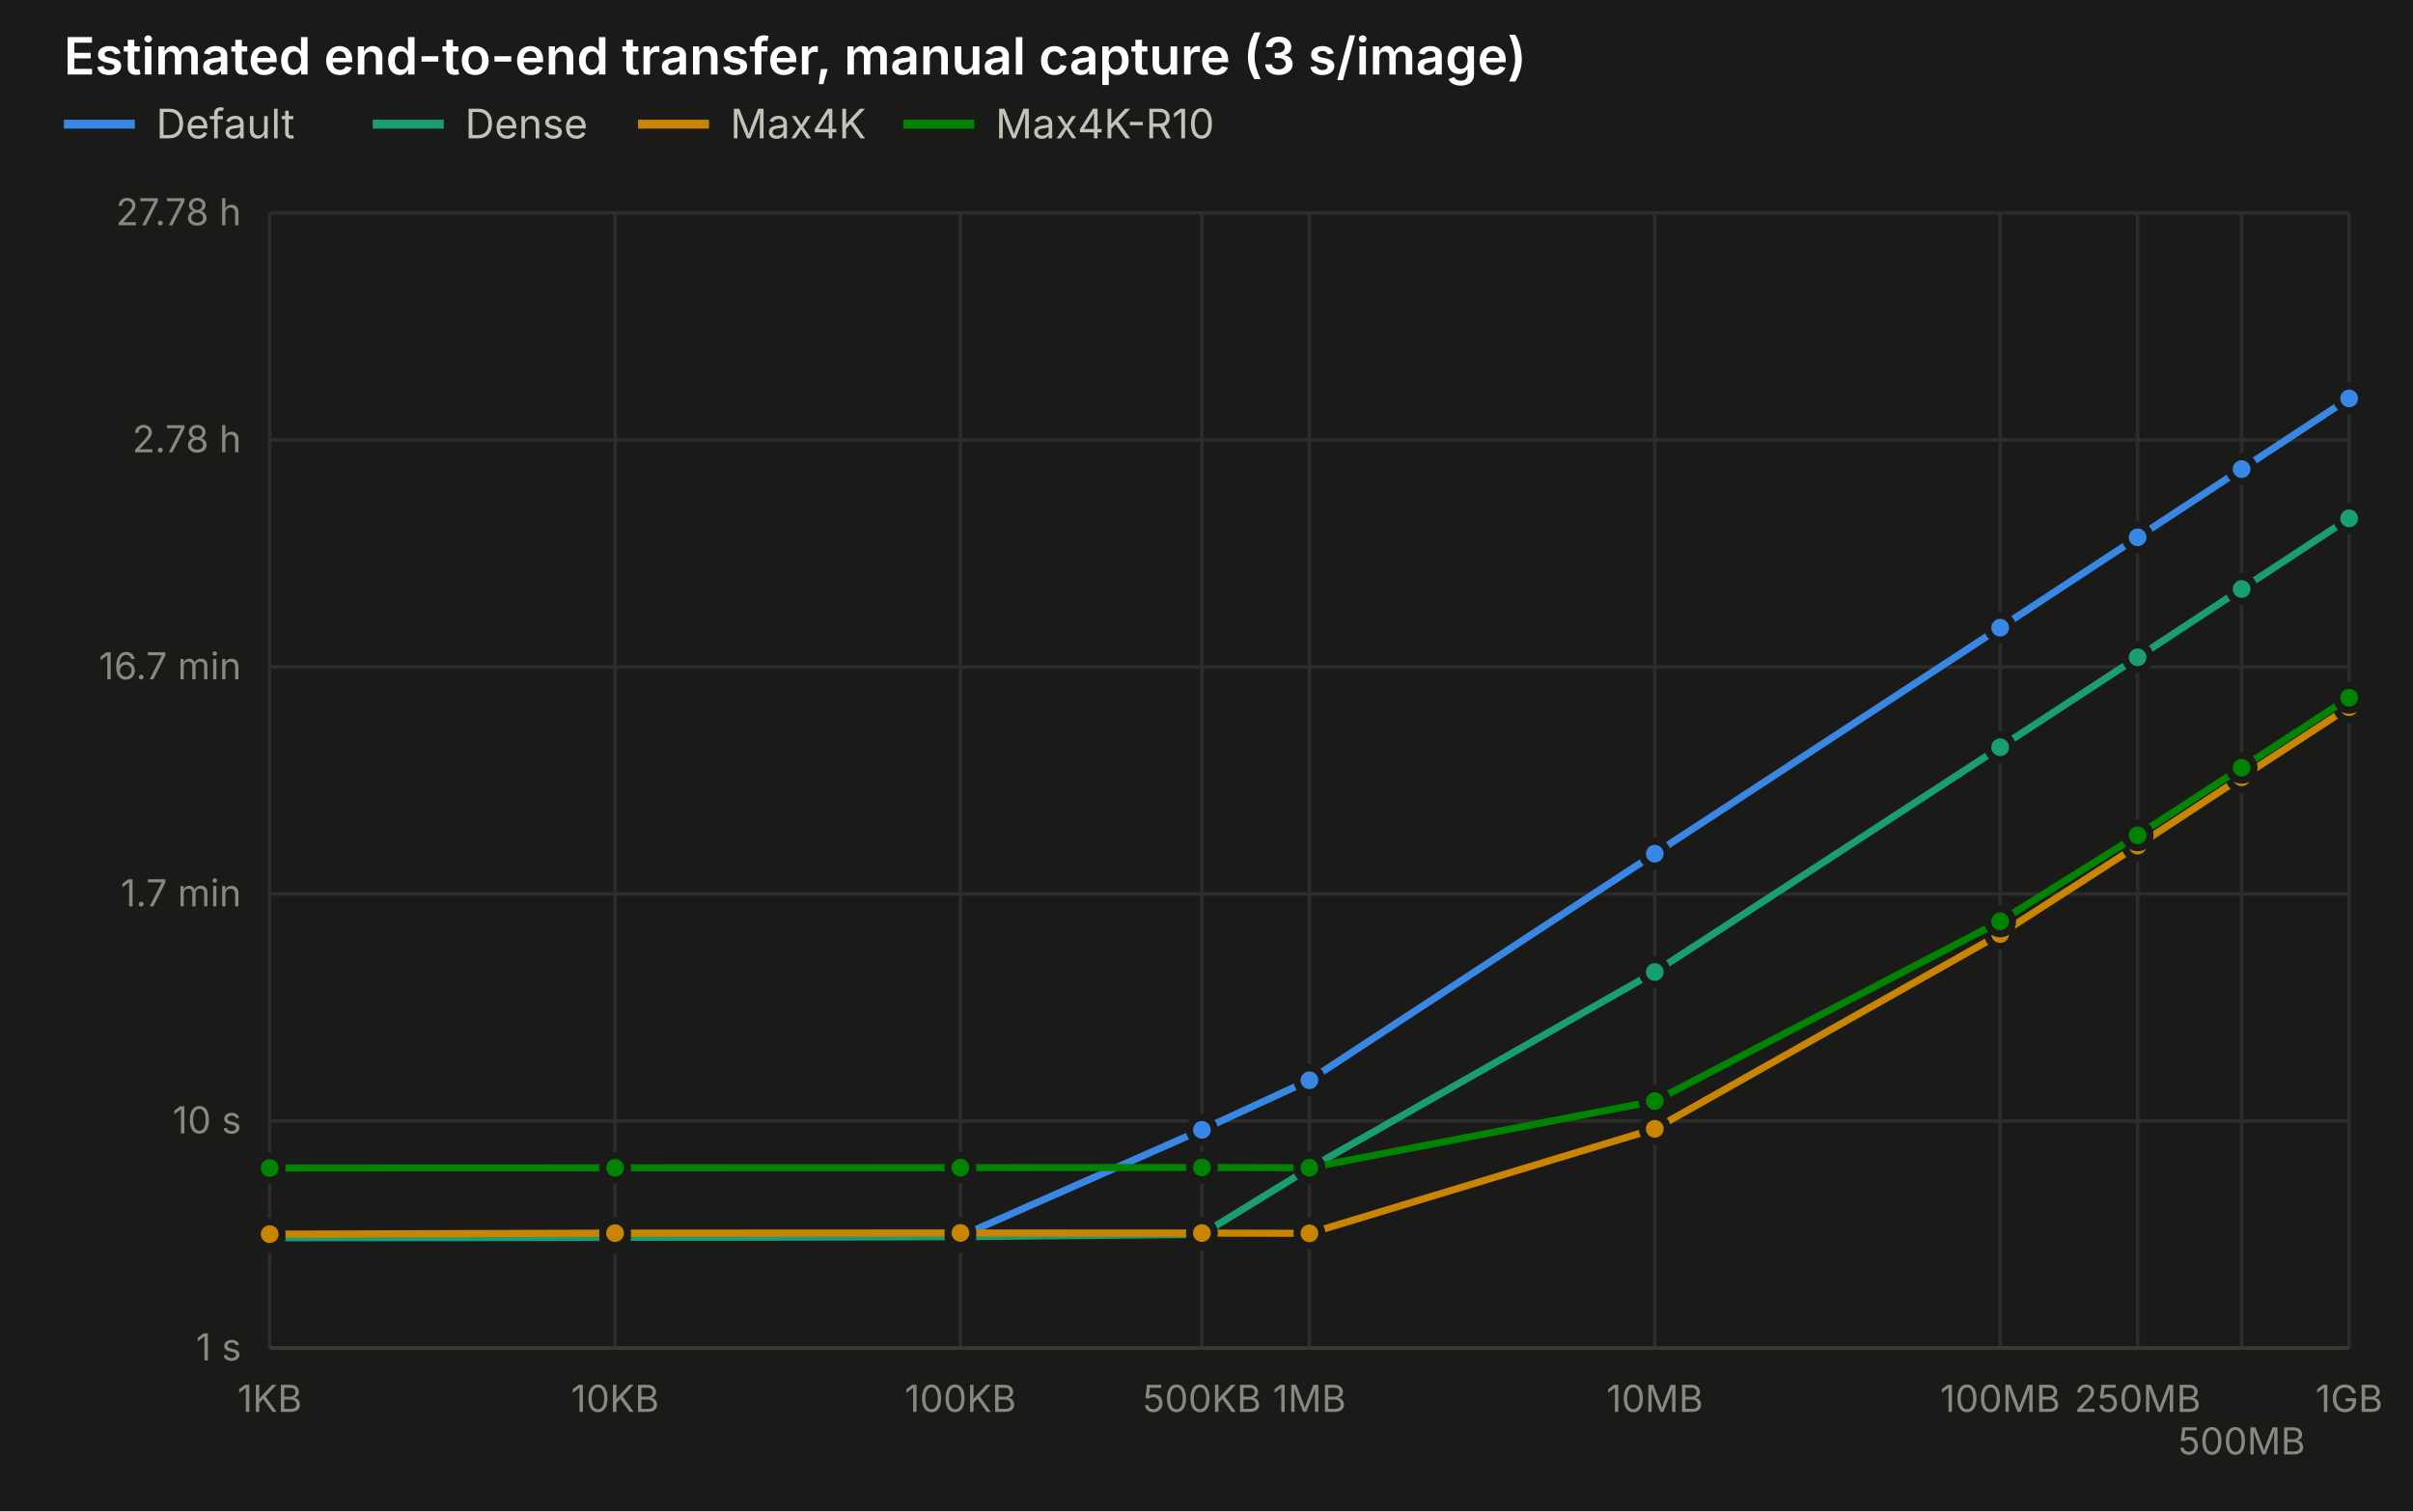
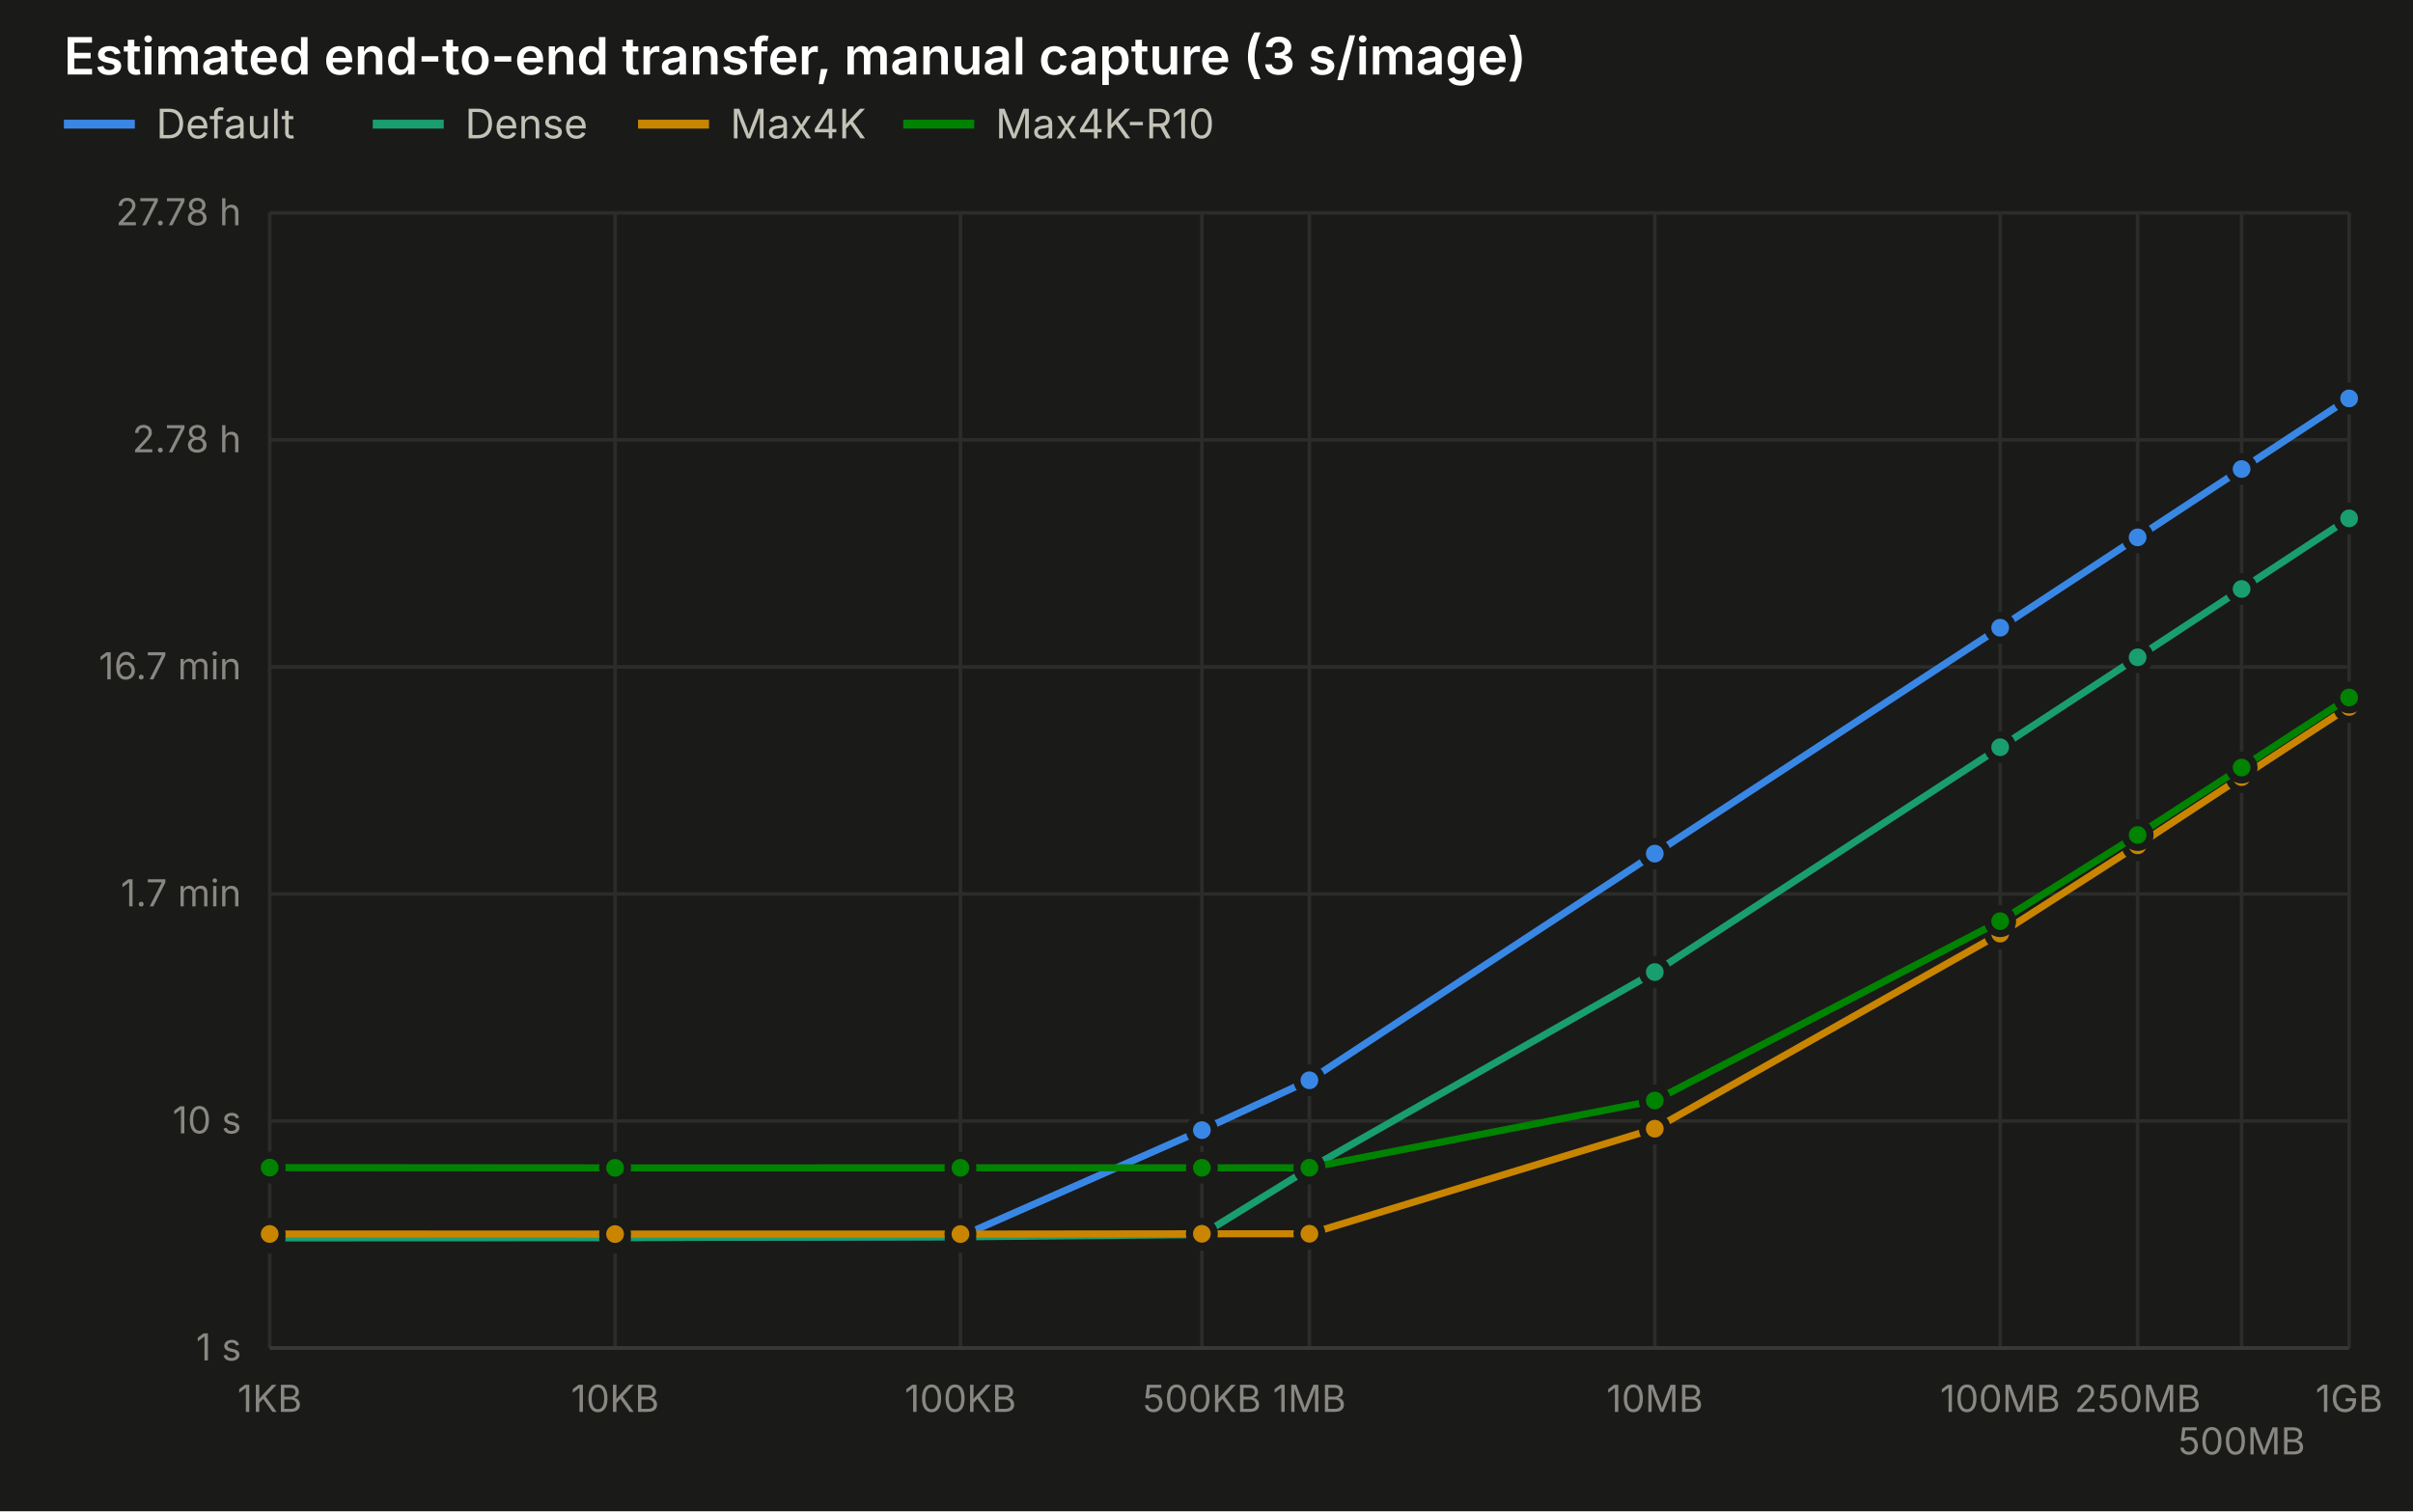
<svg xmlns="http://www.w3.org/2000/svg" viewBox="0 0 680 426" width="680" height="426" role="img" aria-label="Estimated end-to-end transfer, manual capture (3 s/image)">
  <rect width="680" height="426" fill="#1a1a19" />
  <text x="18" y="21" font-family="system-ui, -apple-system, Segoe UI, sans-serif" font-size="14.5" font-weight="600" fill="#ffffff">Estimated end-to-end transfer, manual capture (3 s/image)</text>
  <line x1="18" y1="35" x2="38" y2="35" stroke="#3987e5" stroke-width="2.5" />
  <text x="44" y="39" font-family="system-ui, -apple-system, Segoe UI, sans-serif" font-size="11.5" fill="#c3c2b7">Default</text>
  <line x1="105.05" y1="35" x2="125.05" y2="35" stroke="#199e70" stroke-width="2.5" />
  <text x="131.05" y="39" font-family="system-ui, -apple-system, Segoe UI, sans-serif" font-size="11.5" fill="#c3c2b7">Dense</text>
  <line x1="179.8" y1="35" x2="199.8" y2="35" stroke="#c98500" stroke-width="2.5" />
  <text x="205.8" y="39" font-family="system-ui, -apple-system, Segoe UI, sans-serif" font-size="11.5" fill="#c3c2b7">Max4K</text>
  <line x1="254.55" y1="35" x2="274.55" y2="35" stroke="#008300" stroke-width="2.5" />
  <text x="280.55" y="39" font-family="system-ui, -apple-system, Segoe UI, sans-serif" font-size="11.5" fill="#c3c2b7">Max4K-R10</text>
  <g transform="translate(0,46)">
    <line x1="76" y1="334" x2="662" y2="334" stroke="#2c2c2a" stroke-width="1" />
    <text x="68" y="337.5" fill="#898781" font-size="10.5" font-family="system-ui, -apple-system, Segoe UI, sans-serif" text-anchor="end">1 s</text>
    <line x1="76" y1="270" x2="662" y2="270" stroke="#2c2c2a" stroke-width="1" />
    <text x="68" y="273.5" fill="#898781" font-size="10.5" font-family="system-ui, -apple-system, Segoe UI, sans-serif" text-anchor="end">10 s</text>
    <line x1="76" y1="206" x2="662" y2="206" stroke="#2c2c2a" stroke-width="1" />
    <text x="68" y="209.5" fill="#898781" font-size="10.5" font-family="system-ui, -apple-system, Segoe UI, sans-serif" text-anchor="end">1.7 min</text>
    <line x1="76" y1="142" x2="662" y2="142" stroke="#2c2c2a" stroke-width="1" />
    <text x="68" y="145.5" fill="#898781" font-size="10.5" font-family="system-ui, -apple-system, Segoe UI, sans-serif" text-anchor="end">16.7 min</text>
    <line x1="76" y1="78" x2="662" y2="78" stroke="#2c2c2a" stroke-width="1" />
    <text x="68" y="81.5" fill="#898781" font-size="10.5" font-family="system-ui, -apple-system, Segoe UI, sans-serif" text-anchor="end">2.78 h</text>
    <line x1="76" y1="14" x2="662" y2="14" stroke="#2c2c2a" stroke-width="1" />
    <text x="68" y="17.5" fill="#898781" font-size="10.5" font-family="system-ui, -apple-system, Segoe UI, sans-serif" text-anchor="end">27.78 h</text>
    <line x1="76" y1="14" x2="76" y2="334" stroke="#2c2c2a" stroke-width="1" />
    <text x="76" y="352" fill="#898781" font-size="10.5" font-family="system-ui, -apple-system, Segoe UI, sans-serif" text-anchor="middle">1KB</text>
    <line x1="173.33" y1="14" x2="173.33" y2="334" stroke="#2c2c2a" stroke-width="1" />
    <text x="173.33" y="352" fill="#898781" font-size="10.5" font-family="system-ui, -apple-system, Segoe UI, sans-serif" text-anchor="middle">10KB</text>
    <line x1="270.66" y1="14" x2="270.66" y2="334" stroke="#2c2c2a" stroke-width="1" />
    <text x="270.66" y="352" fill="#898781" font-size="10.5" font-family="system-ui, -apple-system, Segoe UI, sans-serif" text-anchor="middle">100KB</text>
    <line x1="338.7" y1="14" x2="338.7" y2="334" stroke="#2c2c2a" stroke-width="1" />
    <text x="338.7" y="352" fill="#898781" font-size="10.5" font-family="system-ui, -apple-system, Segoe UI, sans-serif" text-anchor="middle">500KB</text>
    <line x1="369" y1="14" x2="369" y2="334" stroke="#2c2c2a" stroke-width="1" />
    <text x="369" y="352" fill="#898781" font-size="10.5" font-family="system-ui, -apple-system, Segoe UI, sans-serif" text-anchor="middle">1MB</text>
    <line x1="466.33" y1="14" x2="466.33" y2="334" stroke="#2c2c2a" stroke-width="1" />
    <text x="466.33" y="352" fill="#898781" font-size="10.5" font-family="system-ui, -apple-system, Segoe UI, sans-serif" text-anchor="middle">10MB</text>
    <line x1="563.66" y1="14" x2="563.66" y2="334" stroke="#2c2c2a" stroke-width="1" />
    <text x="563.66" y="352" fill="#898781" font-size="10.5" font-family="system-ui, -apple-system, Segoe UI, sans-serif" text-anchor="middle">100MB</text>
    <line x1="602.4" y1="14" x2="602.4" y2="334" stroke="#2c2c2a" stroke-width="1" />
    <text x="602.4" y="352" fill="#898781" font-size="10.5" font-family="system-ui, -apple-system, Segoe UI, sans-serif" text-anchor="middle">250MB</text>
    <line x1="631.7" y1="14" x2="631.7" y2="334" stroke="#2c2c2a" stroke-width="1" />
    <text x="631.7" y="364" fill="#898781" font-size="10.5" font-family="system-ui, -apple-system, Segoe UI, sans-serif" text-anchor="middle">500MB</text>
    <line x1="662" y1="14" x2="662" y2="334" stroke="#2c2c2a" stroke-width="1" />
    <text x="662" y="352" fill="#898781" font-size="10.5" font-family="system-ui, -apple-system, Segoe UI, sans-serif" text-anchor="middle">1GB</text>
    <line x1="76" y1="334" x2="662" y2="334" stroke="#383835" stroke-width="1" />
-     <polyline points="76,302.9 173.33,302.83 270.66,302.49 338.7,272.49 369,258.51 466.33,194.65 563.66,130.94 602.4,105.48 631.7,86.23 662,66.31" fill="none" stroke="#3987e5" stroke-width="2" />
-     <circle cx="76" cy="302.9" r="3.5" fill="#3987e5" stroke="#1a1a19" stroke-width="2" />
-     <circle cx="173.33" cy="302.83" r="3.5" fill="#3987e5" stroke="#1a1a19" stroke-width="2" />
-     <circle cx="270.66" cy="302.49" r="3.5" fill="#3987e5" stroke="#1a1a19" stroke-width="2" />
-     <circle cx="338.7" cy="272.49" r="3.5" fill="#3987e5" stroke="#1a1a19" stroke-width="2" />
-     <circle cx="369" cy="258.51" r="3.5" fill="#3987e5" stroke="#1a1a19" stroke-width="2" />
-     <circle cx="466.33" cy="194.65" r="3.5" fill="#3987e5" stroke="#1a1a19" stroke-width="2" />
-     <circle cx="563.66" cy="130.94" r="3.5" fill="#3987e5" stroke="#1a1a19" stroke-width="2" />
+     <polyline points="76,302.92 173.33,302.88 270.66,302.58 338.7,272.58 369,258.53 466.33,194.63 563.66,130.95 602.4,105.48 631.7,86.22 662,66.31" fill="none" stroke="#3987e5" stroke-width="2" />
+     <circle cx="76" cy="302.92" r="3.5" fill="#3987e5" stroke="#1a1a19" stroke-width="2" />
+     <circle cx="173.33" cy="302.88" r="3.5" fill="#3987e5" stroke="#1a1a19" stroke-width="2" />
+     <circle cx="270.66" cy="302.58" r="3.5" fill="#3987e5" stroke="#1a1a19" stroke-width="2" />
+     <circle cx="338.7" cy="272.58" r="3.5" fill="#3987e5" stroke="#1a1a19" stroke-width="2" />
+     <circle cx="369" cy="258.53" r="3.5" fill="#3987e5" stroke="#1a1a19" stroke-width="2" />
+     <circle cx="466.33" cy="194.63" r="3.5" fill="#3987e5" stroke="#1a1a19" stroke-width="2" />
+     <circle cx="563.66" cy="130.95" r="3.5" fill="#3987e5" stroke="#1a1a19" stroke-width="2" />
    <circle cx="602.4" cy="105.48" r="3.5" fill="#3987e5" stroke="#1a1a19" stroke-width="2" />
-     <circle cx="631.7" cy="86.23" r="3.5" fill="#3987e5" stroke="#1a1a19" stroke-width="2" />
+     <circle cx="631.7" cy="86.22" r="3.5" fill="#3987e5" stroke="#1a1a19" stroke-width="2" />
    <circle cx="662" cy="66.31" r="3.5" fill="#3987e5" stroke="#1a1a19" stroke-width="2" />
-     <polyline points="76,302.82 173.33,302.79 270.66,302.62 338.7,301.95 369,283.33 466.33,228 563.66,164.64 602.4,139.29 631.7,120.03 662,100.12" fill="none" stroke="#199e70" stroke-width="2" />
-     <circle cx="76" cy="302.82" r="3.5" fill="#199e70" stroke="#1a1a19" stroke-width="2" />
-     <circle cx="173.33" cy="302.79" r="3.5" fill="#199e70" stroke="#1a1a19" stroke-width="2" />
-     <circle cx="270.66" cy="302.62" r="3.5" fill="#199e70" stroke="#1a1a19" stroke-width="2" />
-     <circle cx="338.7" cy="301.95" r="3.5" fill="#199e70" stroke="#1a1a19" stroke-width="2" />
-     <circle cx="369" cy="283.33" r="3.5" fill="#199e70" stroke="#1a1a19" stroke-width="2" />
-     <circle cx="466.33" cy="228" r="3.5" fill="#199e70" stroke="#1a1a19" stroke-width="2" />
+     <polyline points="76,302.85 173.33,302.83 270.66,302.66 338.7,302.03 369,283.37 466.33,228.02 563.66,164.64 602.4,139.29 631.7,120.03 662,100.12" fill="none" stroke="#199e70" stroke-width="2" />
+     <circle cx="76" cy="302.85" r="3.5" fill="#199e70" stroke="#1a1a19" stroke-width="2" />
+     <circle cx="173.33" cy="302.83" r="3.5" fill="#199e70" stroke="#1a1a19" stroke-width="2" />
+     <circle cx="270.66" cy="302.66" r="3.5" fill="#199e70" stroke="#1a1a19" stroke-width="2" />
+     <circle cx="338.7" cy="302.03" r="3.5" fill="#199e70" stroke="#1a1a19" stroke-width="2" />
+     <circle cx="369" cy="283.37" r="3.5" fill="#199e70" stroke="#1a1a19" stroke-width="2" />
+     <circle cx="466.33" cy="228.02" r="3.5" fill="#199e70" stroke="#1a1a19" stroke-width="2" />
    <circle cx="563.66" cy="164.64" r="3.5" fill="#199e70" stroke="#1a1a19" stroke-width="2" />
    <circle cx="602.4" cy="139.29" r="3.5" fill="#199e70" stroke="#1a1a19" stroke-width="2" />
    <circle cx="631.7" cy="120.03" r="3.5" fill="#199e70" stroke="#1a1a19" stroke-width="2" />
    <circle cx="662" cy="100.12" r="3.5" fill="#199e70" stroke="#1a1a19" stroke-width="2" />
-     <polyline points="76,301.9 173.33,301.61 270.66,301.56 338.7,301.59 369,301.67 466.33,272.21 563.66,217.31 602.4,192.37 631.7,173.12 662,153.35" fill="none" stroke="#c98500" stroke-width="2" />
-     <circle cx="76" cy="301.9" r="3.5" fill="#c98500" stroke="#1a1a19" stroke-width="2" />
-     <circle cx="173.33" cy="301.61" r="3.5" fill="#c98500" stroke="#1a1a19" stroke-width="2" />
-     <circle cx="270.66" cy="301.56" r="3.5" fill="#c98500" stroke="#1a1a19" stroke-width="2" />
-     <circle cx="338.7" cy="301.59" r="3.5" fill="#c98500" stroke="#1a1a19" stroke-width="2" />
-     <circle cx="369" cy="301.67" r="3.5" fill="#c98500" stroke="#1a1a19" stroke-width="2" />
-     <circle cx="466.33" cy="272.21" r="3.5" fill="#c98500" stroke="#1a1a19" stroke-width="2" />
-     <circle cx="563.66" cy="217.31" r="3.5" fill="#c98500" stroke="#1a1a19" stroke-width="2" />
-     <circle cx="602.4" cy="192.37" r="3.5" fill="#c98500" stroke="#1a1a19" stroke-width="2" />
-     <circle cx="631.7" cy="173.12" r="3.5" fill="#c98500" stroke="#1a1a19" stroke-width="2" />
-     <circle cx="662" cy="153.35" r="3.5" fill="#c98500" stroke="#1a1a19" stroke-width="2" />
-     <polyline points="76,283.26 173.33,283.19 270.66,283.16 338.7,283.11 369,283.19 466.33,264.38 563.66,213.73 602.4,189.46 631.7,170.43 662,150.7" fill="none" stroke="#008300" stroke-width="2" />
-     <circle cx="76" cy="283.26" r="3.5" fill="#008300" stroke="#1a1a19" stroke-width="2" />
-     <circle cx="173.33" cy="283.19" r="3.5" fill="#008300" stroke="#1a1a19" stroke-width="2" />
-     <circle cx="270.66" cy="283.16" r="3.5" fill="#008300" stroke="#1a1a19" stroke-width="2" />
-     <circle cx="338.7" cy="283.11" r="3.5" fill="#008300" stroke="#1a1a19" stroke-width="2" />
-     <circle cx="369" cy="283.19" r="3.5" fill="#008300" stroke="#1a1a19" stroke-width="2" />
-     <circle cx="466.33" cy="264.38" r="3.5" fill="#008300" stroke="#1a1a19" stroke-width="2" />
-     <circle cx="563.66" cy="213.73" r="3.5" fill="#008300" stroke="#1a1a19" stroke-width="2" />
-     <circle cx="602.4" cy="189.46" r="3.5" fill="#008300" stroke="#1a1a19" stroke-width="2" />
-     <circle cx="631.7" cy="170.43" r="3.5" fill="#008300" stroke="#1a1a19" stroke-width="2" />
-     <circle cx="662" cy="150.7" r="3.5" fill="#008300" stroke="#1a1a19" stroke-width="2" />
+     <polyline points="76,301.85 173.33,301.88 270.66,301.88 338.7,301.8 369,301.79 466.33,272.17 563.66,217.18 602.4,192.3 631.7,173.06 662,153.28" fill="none" stroke="#c98500" stroke-width="2" />
+     <circle cx="76" cy="301.85" r="3.5" fill="#c98500" stroke="#1a1a19" stroke-width="2" />
+     <circle cx="173.33" cy="301.88" r="3.5" fill="#c98500" stroke="#1a1a19" stroke-width="2" />
+     <circle cx="270.66" cy="301.88" r="3.5" fill="#c98500" stroke="#1a1a19" stroke-width="2" />
+     <circle cx="338.7" cy="301.8" r="3.5" fill="#c98500" stroke="#1a1a19" stroke-width="2" />
+     <circle cx="369" cy="301.79" r="3.5" fill="#c98500" stroke="#1a1a19" stroke-width="2" />
+     <circle cx="466.33" cy="272.17" r="3.5" fill="#c98500" stroke="#1a1a19" stroke-width="2" />
+     <circle cx="563.66" cy="217.18" r="3.5" fill="#c98500" stroke="#1a1a19" stroke-width="2" />
+     <circle cx="602.4" cy="192.3" r="3.5" fill="#c98500" stroke="#1a1a19" stroke-width="2" />
+     <circle cx="631.7" cy="173.06" r="3.5" fill="#c98500" stroke="#1a1a19" stroke-width="2" />
+     <circle cx="662" cy="153.28" r="3.5" fill="#c98500" stroke="#1a1a19" stroke-width="2" />
+     <polyline points="76,283.14 173.33,283.21 270.66,283.2 338.7,283.19 369,283.18 466.33,264.23 563.66,213.67 602.4,189.38 631.7,170.37 662,150.62" fill="none" stroke="#008300" stroke-width="2" />
+     <circle cx="76" cy="283.14" r="3.5" fill="#008300" stroke="#1a1a19" stroke-width="2" />
+     <circle cx="173.33" cy="283.21" r="3.5" fill="#008300" stroke="#1a1a19" stroke-width="2" />
+     <circle cx="270.66" cy="283.2" r="3.5" fill="#008300" stroke="#1a1a19" stroke-width="2" />
+     <circle cx="338.7" cy="283.19" r="3.5" fill="#008300" stroke="#1a1a19" stroke-width="2" />
+     <circle cx="369" cy="283.18" r="3.5" fill="#008300" stroke="#1a1a19" stroke-width="2" />
+     <circle cx="466.33" cy="264.23" r="3.5" fill="#008300" stroke="#1a1a19" stroke-width="2" />
+     <circle cx="563.66" cy="213.67" r="3.5" fill="#008300" stroke="#1a1a19" stroke-width="2" />
+     <circle cx="602.4" cy="189.38" r="3.5" fill="#008300" stroke="#1a1a19" stroke-width="2" />
+     <circle cx="631.7" cy="170.37" r="3.5" fill="#008300" stroke="#1a1a19" stroke-width="2" />
+     <circle cx="662" cy="150.62" r="3.5" fill="#008300" stroke="#1a1a19" stroke-width="2" />
  </g>
</svg>
